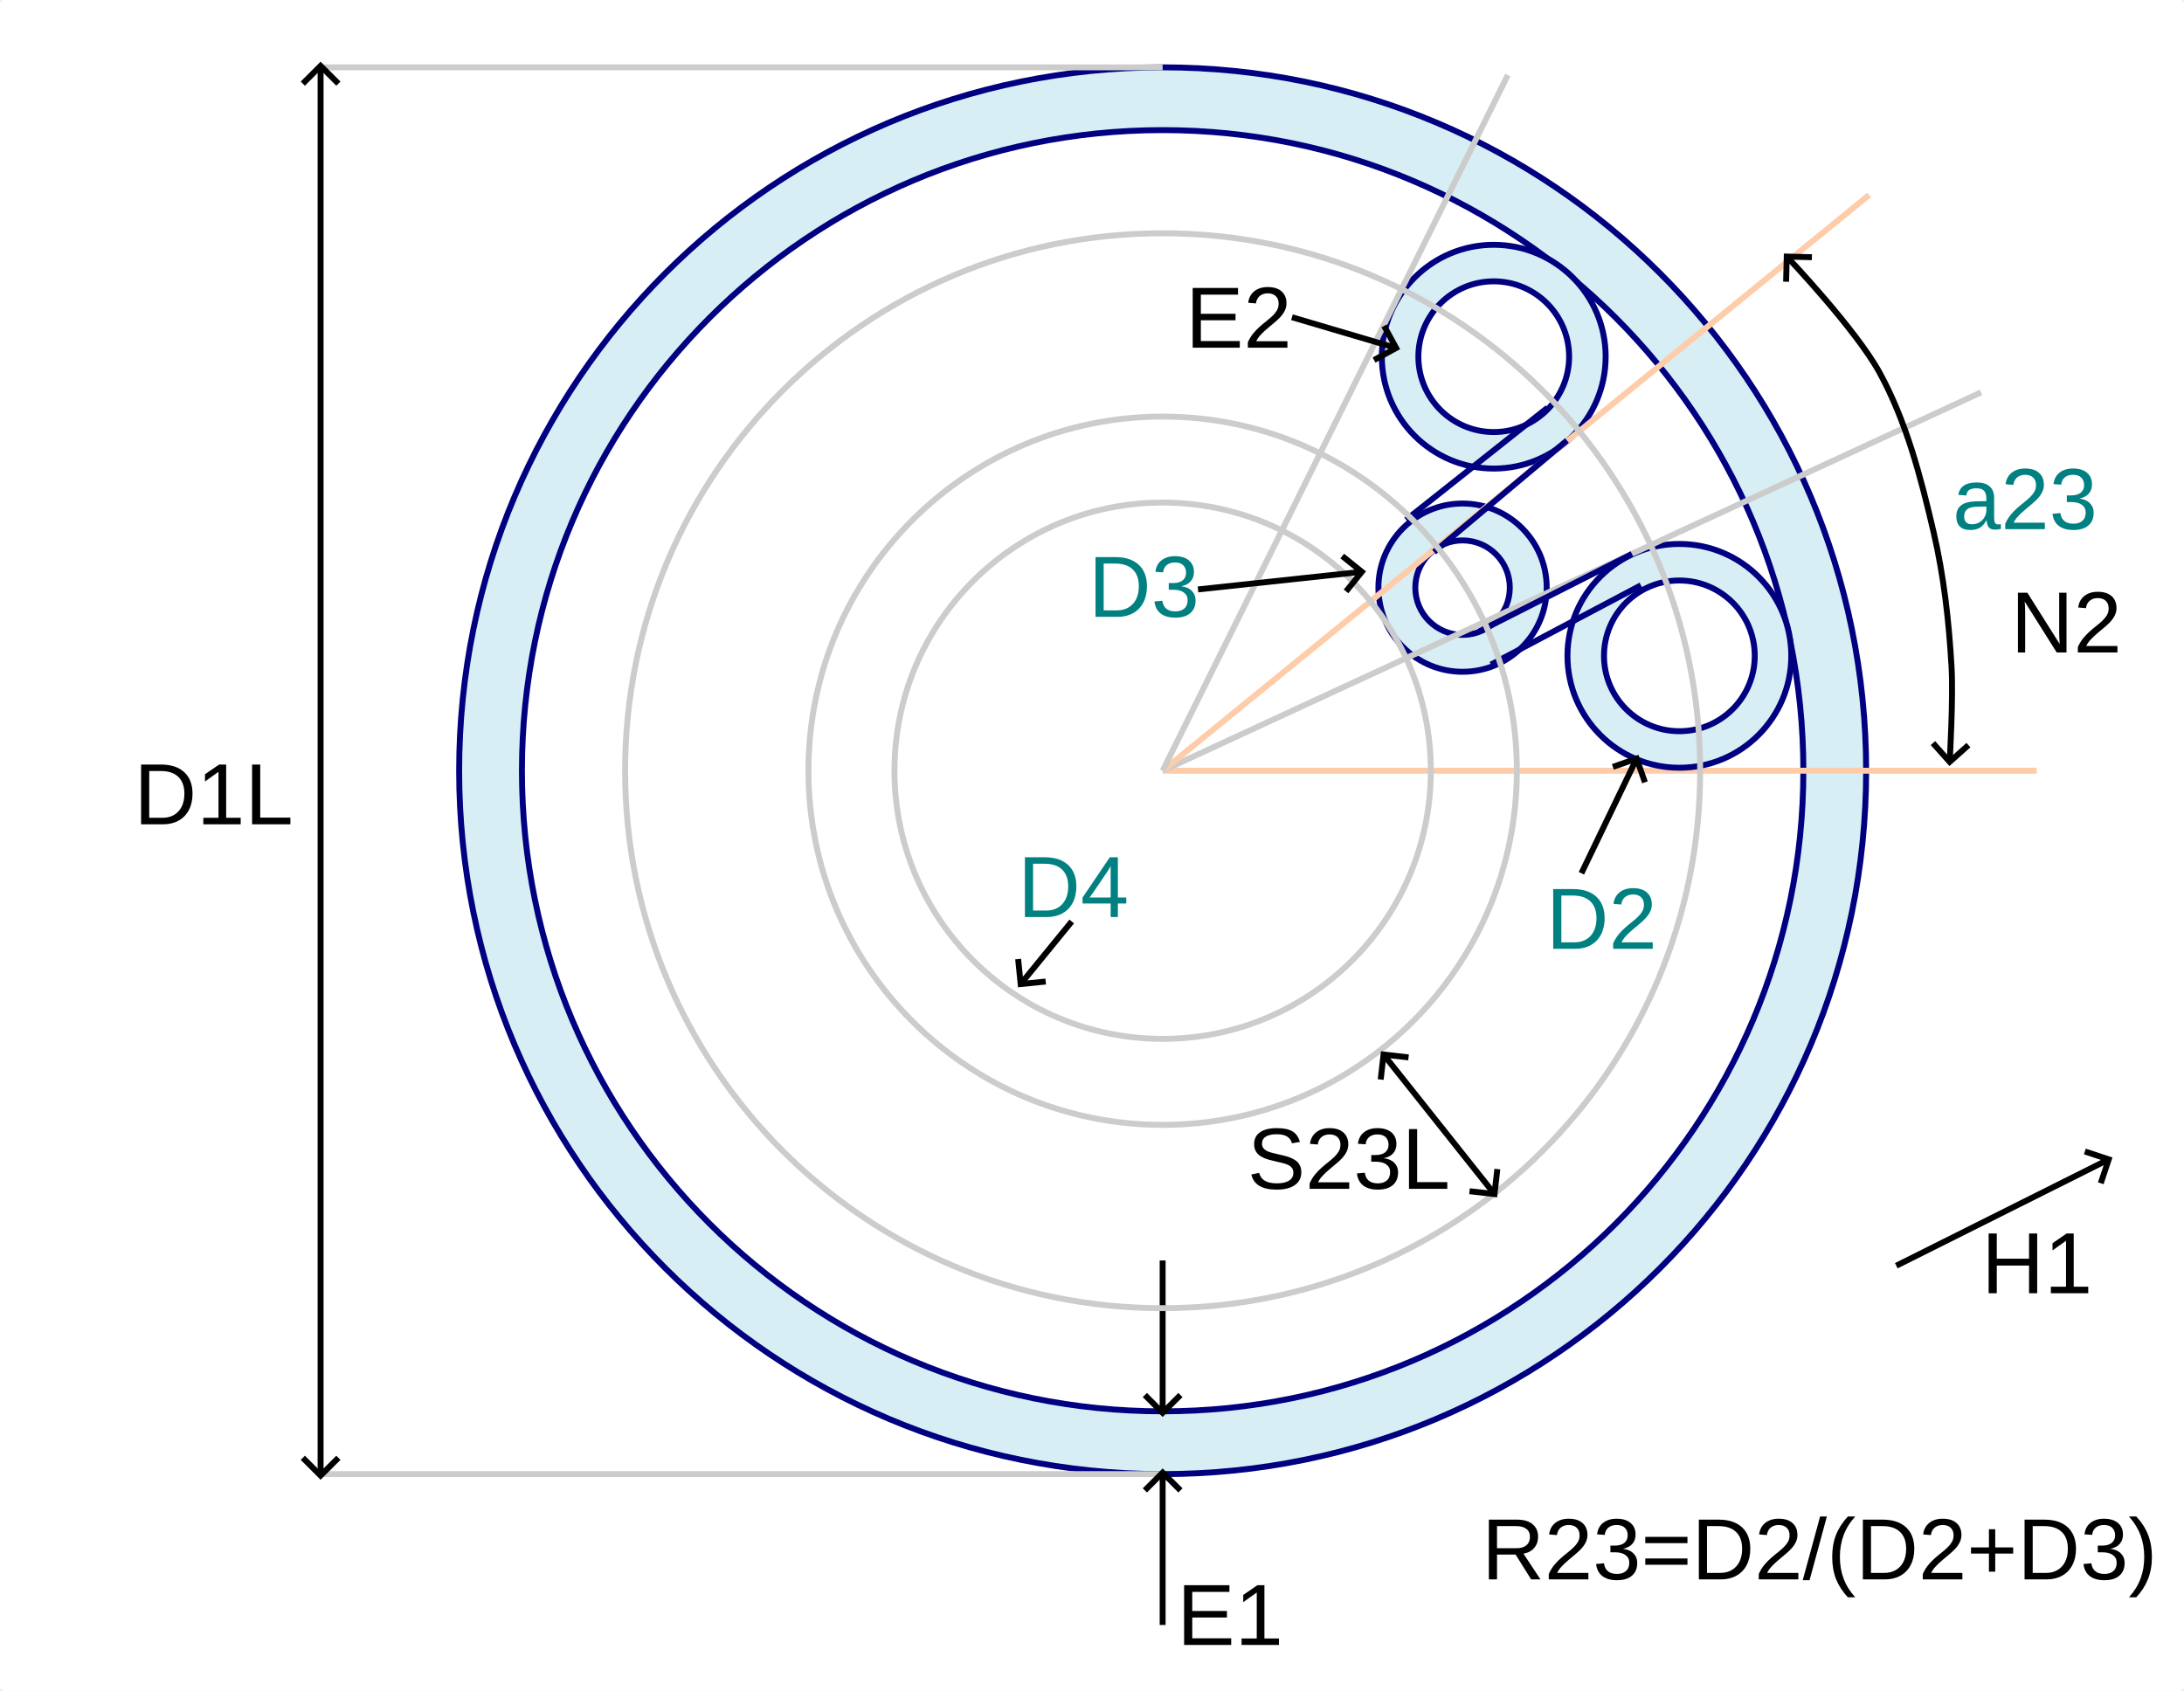
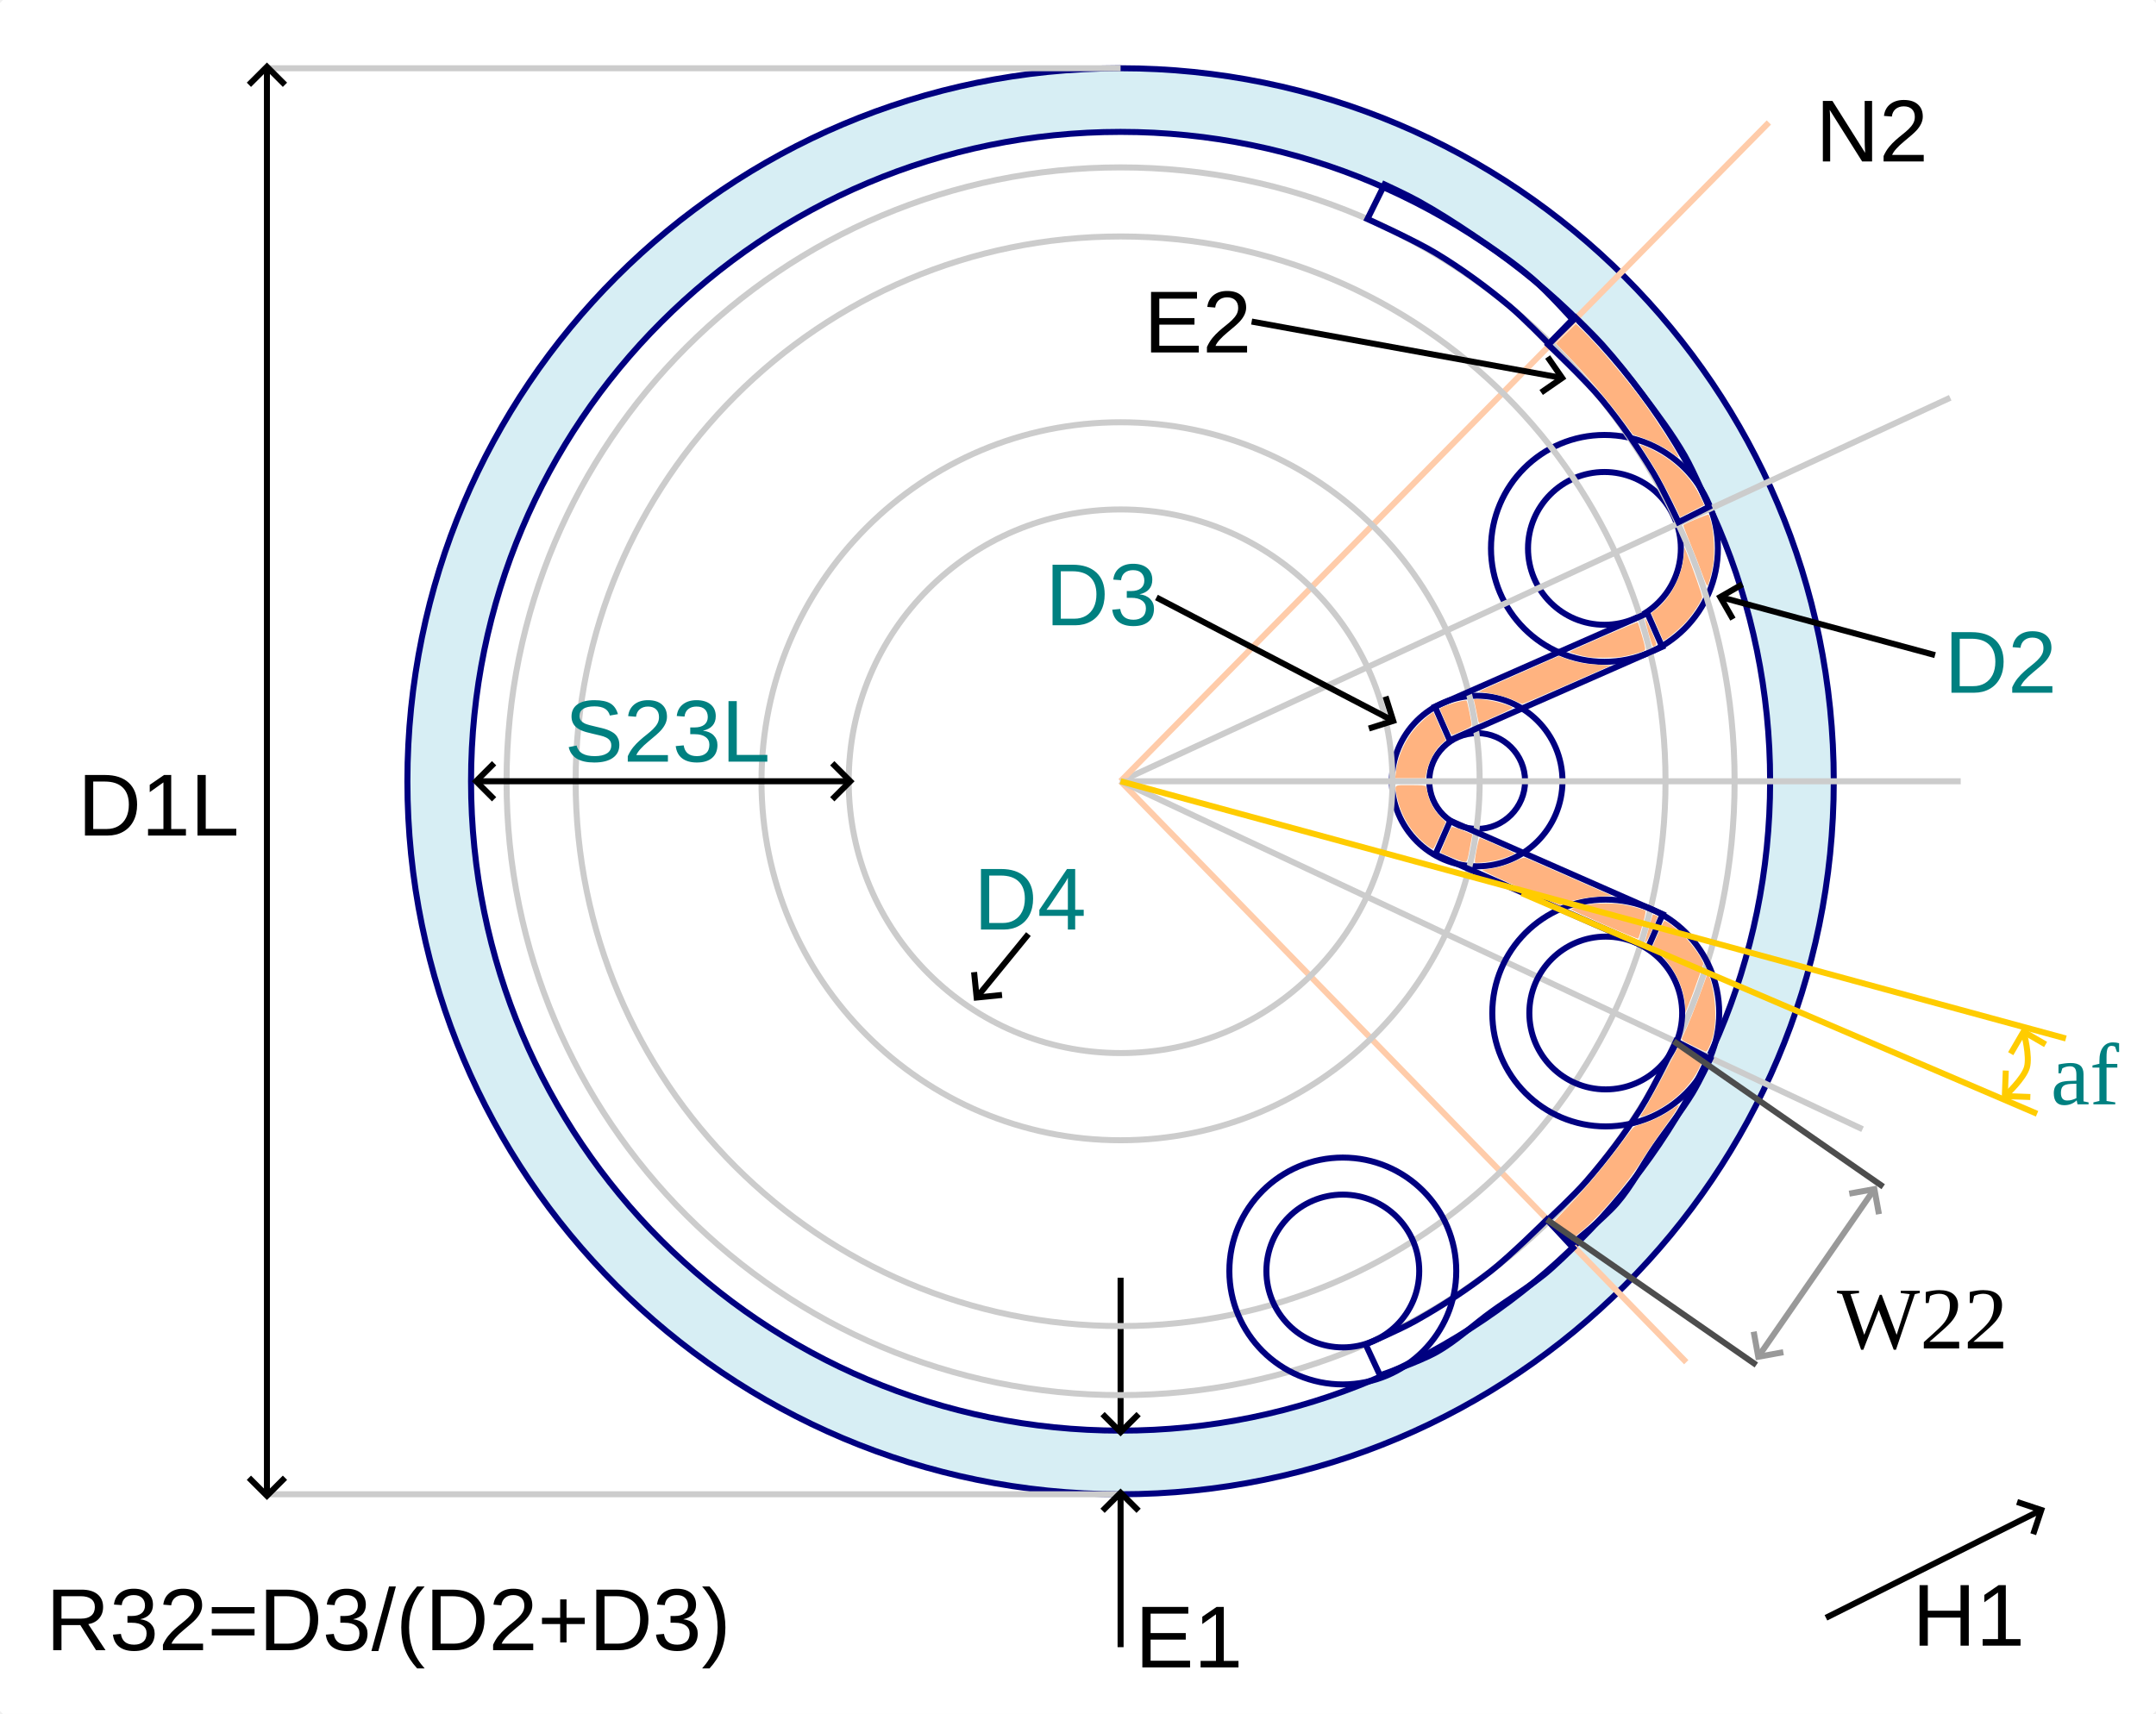
- <svg xmlns="http://www.w3.org/2000/svg" width="368.947" height="285.683" viewBox="0 0 97.617 75.587" version="1.1" id="svg1">
+ <svg xmlns="http://www.w3.org/2000/svg" width="359.27" height="285.683" viewBox="0 0 95.057 75.587" version="1.1" id="svg1">
  <defs id="defs1">
+     <rect x="403.825" y="359.526" width="34.795" height="21.734" id="rect57" />
+     <rect x="472.889" y="300.163" width="37.054" height="25.395" id="rect55" />
    <rect x="392.49" y="325.121" width="122.264" height="33.641" id="rect20" />
    <rect x="297.914" y="336.09" width="39.079" height="23.148" id="rect19" />
    <rect x="394.104" y="407.355" width="58.084" height="37.806" id="rect24" />
    <rect x="417.027" y="321.507" width="48.807" height="35.61" id="rect23" />
-     <rect x="422.119" y="328.45" width="54.823" height="36.705" id="rect22" />
    <rect x="360.114" y="390.914" width="36.62" height="22.439" id="rect18" />
    <rect x="233.118" y="294.314" width="45.487" height="32.737" id="rect17" />
    <rect x="215.983" y="291.502" width="29.199" height="28.749" id="rect16" />
    <rect x="288.416" y="294.456" width="24.56" height="24.632" id="rect15" />
    <rect x="321.228" y="422.953" width="35.688" height="26.739" id="rect14" />
    <rect x="64.208" y="268.28" width="46.622" height="31.866" id="rect13" />
    <marker style="overflow:visible" id="ArrowWide" refX="0" refY="0" orient="auto-start-reverse" markerWidth="1" markerHeight="1" viewBox="0 0 1 1" preserveAspectRatio="xMidYMid">
      <path style="fill:none;stroke:context-stroke;stroke-width:1;stroke-linecap:butt" d="M 3,-3 0,0 3,3" transform="rotate(180,0.125,0)" id="path13" />
    </marker>
    <marker style="overflow:visible" id="ArrowWide-2" refX="0" refY="0" orient="auto-start-reverse" markerWidth="1" markerHeight="1" viewBox="0 0 1 1" preserveAspectRatio="xMidYMid">
      <path style="fill:none;stroke:context-stroke;stroke-width:1;stroke-linecap:butt" d="M 3,-3 0,0 3,3" transform="rotate(180,0.125,0)" id="path13-0" />
    </marker>
  </defs>
-   <g id="layer1" transform="translate(-22.07083,-38.16165)">
-     <rect style="fill:#ffffff;stroke:#ffffff;stroke-width:0.265;stroke-linejoin:bevel" id="rect26" width="97.353" height="75.322" x="22.203" y="38.294" />
+   <g id="layer1" transform="translate(-24.63098,-38.16165)">
+     <rect style="fill:#ffffff;stroke:#ffffff;stroke-width:0.265;stroke-linejoin:bevel" id="rect26" width="94.792" height="75.322" x="24.763" y="38.294" />
    <circle style="fill:#d7eef4;stroke:#000080;stroke-width:0.265;stroke-linejoin:bevel" id="path1" cx="74.037" cy="72.616" r="31.444" />
    <circle style="fill:#ffffff;stroke:#000080;stroke-width:0.265;stroke-linejoin:bevel" id="path1-5" cx="74.037" cy="72.616" r="28.638" />
-     <path style="fill:none;stroke:#ffccaa;stroke-width:0.265px;stroke-linecap:butt;stroke-linejoin:miter;stroke-opacity:1" d="m 74.037,72.616 h 39.069" id="path2" />
-     <circle style="fill:#d7eef4;stroke:#000080;stroke-width:0.265;stroke-linejoin:bevel" id="path3" cx="97.133" cy="67.481" r="5.002" />
-     <circle style="fill:#ffffff;stroke:#000080;stroke-width:0.265;stroke-linejoin:bevel" id="path3-2" cx="97.133" cy="67.481" r="3.369" />
-     <circle style="fill:#d7eef4;stroke:#000080;stroke-width:0.265;stroke-linejoin:bevel" id="path3-7" cx="87.442" cy="64.432" r="3.761" />
-     <circle style="fill:#ffffff;stroke:#000080;stroke-width:0.265;stroke-linejoin:bevel" id="path3-2-0" cx="87.442" cy="64.432" r="2.112" />
+     <path style="fill:none;stroke:#ffccaa;stroke-width:0.265px;stroke-linecap:butt;stroke-linejoin:miter;stroke-opacity:1" d="M 74.037,72.616 98.977,98.236" id="path2" />
+     <circle style="fill:none;stroke:#000080;stroke-width:0.265;stroke-linejoin:bevel" id="path3" cx="95.37" cy="62.346" r="5.002" />
+     <circle style="fill:none;stroke:#000080;stroke-width:0.265;stroke-linejoin:bevel" id="path3-2" cx="95.37" cy="62.346" r="3.369" />
+     <circle style="fill:none;stroke:#000080;stroke-width:0.265;stroke-linejoin:bevel" id="path3-7" cx="89.759" cy="72.606" r="3.761" />
+     <circle style="fill:none;stroke:#000080;stroke-width:0.265;stroke-linejoin:bevel" id="path3-2-0" cx="89.759" cy="72.606" r="2.112" />
    <path style="fill:none;stroke:#cccccc;stroke-width:0.265px;stroke-linecap:butt;stroke-linejoin:miter;stroke-opacity:1" d="M 74.037,72.616 110.615,55.703" id="path4" />
-     <circle style="fill:#d7eef4;stroke:#000080;stroke-width:0.265;stroke-linejoin:bevel" id="path3-0" cx="88.836" cy="54.107" r="5.002" />
-     <circle style="fill:#ffffff;stroke:#000080;stroke-width:0.265;stroke-linejoin:bevel" id="path3-2-6" cx="88.836" cy="54.107" r="3.369" />
-     <path style="fill:#ffccaa;stroke:#ffccaa;stroke-width:0.265px;stroke-linecap:butt;stroke-linejoin:miter;stroke-opacity:1" d="M 74.037,72.616 105.613,46.879" id="path5" />
-     <path style="fill:none;stroke:#cccccc;stroke-width:0.265px;stroke-linecap:butt;stroke-linejoin:miter;stroke-opacity:1" d="M 74.037,72.616 89.465,41.52" id="path6" />
-     <path style="fill:none;stroke:#000080;stroke-width:0.265px;stroke-linecap:butt;stroke-linejoin:miter;stroke-opacity:1" d="m 95.416,64.325 -6.704,3.546" id="path7" />
-     <path style="fill:none;stroke:#000080;stroke-width:0.265px;stroke-linecap:butt;stroke-linejoin:miter;stroke-opacity:1" d="m 95.014,62.925 -6.85,3.474" id="path8" />
-     <path style="fill:none;stroke:#000080;stroke-width:0.265px;stroke-linecap:butt;stroke-linejoin:miter;stroke-opacity:1" d="m 86.169,62.84 5.938,-4.988" id="path9" />
-     <path style="fill:none;stroke:#000080;stroke-width:0.265px;stroke-linecap:butt;stroke-linejoin:miter;stroke-opacity:1" d="m 84.918,61.399 6.321,-5.009" id="path10" />
+     <path style="fill:#ffccaa;stroke:#ffccaa;stroke-width:0.265px;stroke-linecap:butt;stroke-linejoin:miter;stroke-opacity:1" d="M 74.037,72.616 102.619,43.563" id="path5" />
+     <path style="fill:none;stroke:#cccccc;stroke-width:0.265px;stroke-linecap:butt;stroke-linejoin:miter;stroke-opacity:1" d="M 106.75,87.961 74.037,72.616 h 37.041" id="path6" />
    <path style="fill:none;stroke:#cccccc;stroke-width:0.265px;stroke-linecap:butt;stroke-linejoin:miter;stroke-opacity:1" d="M 74.037,41.172 H 36.4" id="path11" />
    <path style="fill:none;stroke:#cccccc;stroke-width:0.265px;stroke-linecap:butt;stroke-linejoin:miter;stroke-opacity:1" d="M 74.037,104.06 H 36.4" id="path11-8" />
    <path style="fill:none;stroke:#000000;stroke-width:0.265px;stroke-linecap:butt;stroke-linejoin:miter;stroke-opacity:1;marker-start:url(#ArrowWide);marker-end:url(#ArrowWide)" d="m 36.4,41.172 3e-6,62.888" id="path12" />
    <text xml:space="preserve" transform="matrix(0.2645833,0,0,0.2645833,11.07083,0.5332031)" id="text13" style="font-style:normal;font-variant:normal;font-weight:normal;font-stretch:normal;font-size:14.667px;line-height:1.25;font-family:'Liberation Sans';-inkscape-font-specification:'Liberation Sans';font-variant-ligatures:normal;font-variant-position:normal;font-variant-caps:normal;font-variant-numeric:normal;font-variant-alternates:normal;font-variant-east-asian:normal;font-feature-settings:normal;font-variation-settings:normal;text-indent:0;text-align:start;text-decoration-line:none;text-decoration-style:solid;text-decoration-color:#000000;letter-spacing:normal;word-spacing:normal;text-transform:none;writing-mode:lr-tb;direction:ltr;text-orientation:mixed;dominant-baseline:auto;baseline-shift:baseline;white-space:pre;shape-inside:url(#rect13);shape-padding:0;shape-margin:0;inline-size:0;display:inline;opacity:1;vector-effect:none;fill:#000000;fill-opacity:1;stroke-width:1;stroke-linecap:butt;stroke-linejoin:miter;stroke-miterlimit:4;stroke-dasharray:none;stroke-dashoffset:0;stroke-opacity:1;-inkscape-stroke:none;stop-color:#000000;stop-opacity:1">
      <tspan x="64.207" y="281.49" id="tspan1">D1L</tspan>
    </text>
    <path style="fill:none;stroke:#000000;stroke-width:0.265px;stroke-linecap:butt;stroke-linejoin:miter;stroke-opacity:1;marker-start:url(#ArrowWide)" d="m 74.037,104.06 v 6.744" id="path14" />
    <path style="fill:none;stroke:#000000;stroke-width:0.265px;stroke-linecap:butt;stroke-linejoin:miter;stroke-opacity:1;marker-start:url(#ArrowWide-2)" d="M 74.037,101.254 V 94.51" id="path14-3" />
    <text xml:space="preserve" transform="matrix(0.2645833,0,0,0.2645833,-10.31396,-3.703613)" id="text14" style="font-style:normal;font-variant:normal;font-weight:normal;font-stretch:normal;font-size:14.667px;line-height:1.25;font-family:'Liberation Sans';-inkscape-font-specification:'Liberation Sans';font-variant-ligatures:normal;font-variant-position:normal;font-variant-caps:normal;font-variant-numeric:normal;font-variant-alternates:normal;font-variant-east-asian:normal;font-feature-settings:normal;font-variation-settings:normal;text-indent:0;text-align:start;text-decoration-line:none;text-decoration-style:solid;text-decoration-color:#000000;letter-spacing:normal;word-spacing:normal;text-transform:none;writing-mode:lr-tb;direction:ltr;text-orientation:mixed;dominant-baseline:auto;baseline-shift:baseline;white-space:pre;shape-inside:url(#rect14);shape-padding:0;shape-margin:0;inline-size:0;display:inline;opacity:1;vector-effect:none;fill:#000000;fill-opacity:1;stroke-width:1;stroke-linecap:butt;stroke-linejoin:miter;stroke-miterlimit:4;stroke-dasharray:none;stroke-dashoffset:0;stroke-opacity:1;-inkscape-stroke:none;stop-color:#000000;stop-opacity:1">
      <tspan x="321.229" y="436.164" id="tspan2">E1</tspan>
    </text>
-     <text xml:space="preserve" transform="matrix(0.2645833,0,0,0.2645833,14.86572,-0.8261716)" id="text15" style="font-style:normal;font-variant:normal;font-weight:normal;font-stretch:normal;font-size:14.667px;line-height:1.25;font-family:'Liberation Sans';-inkscape-font-specification:'Liberation Sans';font-variant-ligatures:normal;font-variant-position:normal;font-variant-caps:normal;font-variant-numeric:normal;font-variant-alternates:normal;font-variant-east-asian:normal;font-feature-settings:normal;font-variation-settings:normal;text-indent:0;text-align:start;text-decoration-line:none;text-decoration-style:solid;text-decoration-color:#000000;letter-spacing:normal;word-spacing:normal;text-transform:none;writing-mode:lr-tb;direction:ltr;text-orientation:mixed;dominant-baseline:auto;baseline-shift:baseline;white-space:pre;shape-inside:url(#rect15);shape-padding:0;shape-margin:0;inline-size:0;display:inline;opacity:1;vector-effect:none;fill:#008080;fill-opacity:1;stroke-width:1;stroke-linecap:butt;stroke-linejoin:miter;stroke-miterlimit:4;stroke-dasharray:none;stroke-dashoffset:0;stroke-opacity:1;-inkscape-stroke:none;stop-color:#000000;stop-opacity:1">
+     <text xml:space="preserve" transform="matrix(0.2645833,0,0,0.2645833,34.04259,-12.69231)" id="text15" style="font-style:normal;font-variant:normal;font-weight:normal;font-stretch:normal;font-size:14.667px;line-height:1.25;font-family:'Liberation Sans';-inkscape-font-specification:'Liberation Sans';font-variant-ligatures:normal;font-variant-position:normal;font-variant-caps:normal;font-variant-numeric:normal;font-variant-alternates:normal;font-variant-east-asian:normal;font-feature-settings:normal;font-variation-settings:normal;text-indent:0;text-align:start;text-decoration-line:none;text-decoration-style:solid;text-decoration-color:#000000;letter-spacing:normal;word-spacing:normal;text-transform:none;writing-mode:lr-tb;direction:ltr;text-orientation:mixed;dominant-baseline:auto;baseline-shift:baseline;white-space:pre;shape-inside:url(#rect15);shape-padding:0;shape-margin:0;inline-size:0;display:inline;opacity:1;vector-effect:none;fill:#008080;fill-opacity:1;stroke-width:1;stroke-linecap:butt;stroke-linejoin:miter;stroke-miterlimit:4;stroke-dasharray:none;stroke-dashoffset:0;stroke-opacity:1;-inkscape-stroke:none;stop-color:#000000;stop-opacity:1">
      <tspan x="288.416" y="307.668" id="tspan3">D2</tspan>
    </text>
    <text xml:space="preserve" transform="matrix(0.2645833,0,0,0.2645833,13.57422,-14.88574)" id="text16" style="font-style:normal;font-variant:normal;font-weight:normal;font-stretch:normal;font-size:14.667px;line-height:1.25;font-family:'Liberation Sans';-inkscape-font-specification:'Liberation Sans';font-variant-ligatures:normal;font-variant-position:normal;font-variant-caps:normal;font-variant-numeric:normal;font-variant-alternates:normal;font-variant-east-asian:normal;font-feature-settings:normal;font-variation-settings:normal;text-indent:0;text-align:start;text-decoration-line:none;text-decoration-style:solid;text-decoration-color:#000000;letter-spacing:normal;word-spacing:normal;text-transform:none;writing-mode:lr-tb;direction:ltr;text-orientation:mixed;dominant-baseline:auto;baseline-shift:baseline;white-space:pre;shape-inside:url(#rect16);shape-padding:0;shape-margin:0;inline-size:0;display:inline;opacity:1;vector-effect:none;fill:#008080;fill-opacity:1;stroke-width:1;stroke-linecap:butt;stroke-linejoin:miter;stroke-miterlimit:4;stroke-dasharray:none;stroke-dashoffset:0;stroke-opacity:1;-inkscape-stroke:none;stop-color:#000000;stop-opacity:1">
      <tspan x="215.982" y="304.713" id="tspan4">D3</tspan>
    </text>
    <text xml:space="preserve" transform="matrix(0.2645833,0,0,0.2645833,13.3833,-27.66064)" id="text17" style="font-style:normal;font-variant:normal;font-weight:normal;font-stretch:normal;font-size:14.667px;line-height:1.25;font-family:'Liberation Sans';-inkscape-font-specification:'Liberation Sans';font-variant-ligatures:normal;font-variant-position:normal;font-variant-caps:normal;font-variant-numeric:normal;font-variant-alternates:normal;font-variant-east-asian:normal;font-feature-settings:normal;font-variation-settings:normal;text-indent:0;text-align:start;text-decoration-line:none;text-decoration-style:solid;text-decoration-color:#000000;letter-spacing:normal;word-spacing:normal;text-transform:none;writing-mode:lr-tb;direction:ltr;text-orientation:mixed;dominant-baseline:auto;baseline-shift:baseline;white-space:pre;shape-inside:url(#rect17);shape-padding:0;shape-margin:0;inline-size:0;display:inline;opacity:1;vector-effect:none;fill:#000000;fill-opacity:1;stroke-width:1;stroke-linecap:butt;stroke-linejoin:miter;stroke-miterlimit:4;stroke-dasharray:none;stroke-dashoffset:0;stroke-opacity:1;-inkscape-stroke:none;stop-color:#000000;stop-opacity:1">
      <tspan x="233.119" y="307.526" id="tspan5">E2</tspan>
    </text>
    <circle style="fill:none;stroke:#cccccc;stroke-width:0.265;stroke-linejoin:bevel" id="path1-5-2" cx="74.037" cy="72.616" r="24.026" />
    <circle style="fill:none;stroke:#cccccc;stroke-width:0.265;stroke-linejoin:bevel" id="path1-5-2-2" cx="74.037" cy="72.616" r="15.832" />
    <circle style="fill:none;stroke:#cccccc;stroke-width:0.265;stroke-linejoin:bevel" id="path1-5-2-2-9" cx="74.037" cy="72.616" r="11.987" />
    <text xml:space="preserve" transform="matrix(0.2645833,0,0,0.2645833,-27.7168,-27.76855)" id="text18" style="font-style:normal;font-variant:normal;font-weight:normal;font-stretch:normal;font-size:14.667px;line-height:1.25;font-family:'Liberation Sans';-inkscape-font-specification:'Liberation Sans';font-variant-ligatures:normal;font-variant-position:normal;font-variant-caps:normal;font-variant-numeric:normal;font-variant-alternates:normal;font-variant-east-asian:normal;font-feature-settings:normal;font-variation-settings:normal;text-indent:0;text-align:start;text-decoration-line:none;text-decoration-style:solid;text-decoration-color:#000000;letter-spacing:normal;word-spacing:normal;text-transform:none;writing-mode:lr-tb;direction:ltr;text-orientation:mixed;dominant-baseline:auto;baseline-shift:baseline;white-space:pre;shape-inside:url(#rect18);shape-padding:0;shape-margin:0;inline-size:0;display:inline;opacity:1;vector-effect:none;fill:#008080;fill-opacity:1;stroke-width:1;stroke-linecap:butt;stroke-linejoin:miter;stroke-miterlimit:4;stroke-dasharray:none;stroke-dashoffset:0;stroke-opacity:1;-inkscape-stroke:none;stop-color:#000000;stop-opacity:1">
      <tspan x="360.115" y="404.125" id="tspan6">D4</tspan>
    </text>
    <path style="fill:none;stroke:#000000;stroke-width:0.265px;stroke-linecap:butt;stroke-linejoin:miter;stroke-opacity:1;marker-end:url(#ArrowWide)" d="m 69.974,79.356 -2.241,2.746" id="path18" />
-     <path style="fill:none;stroke:#000000;stroke-width:0.265px;stroke-linecap:butt;stroke-linejoin:miter;stroke-opacity:1;marker-end:url(#ArrowWide)" d="m 92.754,77.2 2.44,-5.067" id="path19" />
-     <path style="fill:none;stroke:#000000;stroke-width:0.265px;stroke-linecap:butt;stroke-linejoin:miter;stroke-opacity:1;marker-end:url(#ArrowWide)" d="m 75.618,64.511 7.256,-0.78" id="path20" />
-     <path style="fill:none;stroke:#000000;stroke-width:0.265px;stroke-linecap:butt;stroke-linejoin:miter;stroke-opacity:1;marker-end:url(#ArrowWide)" d="m 79.816,52.343 4.593,1.357" id="path21" />
-     <path style="fill:none;stroke:#000000;stroke-width:0.265px;stroke-linecap:butt;stroke-linejoin:miter;stroke-opacity:1;marker-start:url(#ArrowWide);marker-end:url(#ArrowWide)" d="m 101.978,49.679 c 0,0 3.053,3.217 4.104,5.141 1.199,2.194 1.839,4.669 2.408,7.104 0.465,1.988 0.694,4.032 0.809,6.07 0.078,1.385 -0.081,4.16 -0.081,4.16" id="path22" />
-     <text xml:space="preserve" transform="matrix(0.2645833,0,0,0.2645833,-2.339844,-28.58008)" id="text22" style="font-style:normal;font-variant:normal;font-weight:normal;font-stretch:normal;font-size:14.667px;line-height:1.25;font-family:'Liberation Sans';-inkscape-font-specification:'Liberation Sans';font-variant-ligatures:normal;font-variant-position:normal;font-variant-caps:normal;font-variant-numeric:normal;font-variant-alternates:normal;font-variant-east-asian:normal;font-feature-settings:normal;font-variation-settings:normal;text-indent:0;text-align:start;text-decoration-line:none;text-decoration-style:solid;text-decoration-color:#000000;letter-spacing:normal;word-spacing:normal;text-transform:none;writing-mode:lr-tb;direction:ltr;text-orientation:mixed;dominant-baseline:auto;baseline-shift:baseline;white-space:pre;shape-inside:url(#rect22);shape-padding:0;shape-margin:0;inline-size:0;display:inline;opacity:1;vector-effect:none;fill:#008080;fill-opacity:1;stroke-width:1;stroke-linecap:butt;stroke-linejoin:miter;stroke-miterlimit:4;stroke-dasharray:none;stroke-dashoffset:0;stroke-opacity:1;-inkscape-stroke:none;stop-color:#000000;stop-opacity:1">
-       <tspan x="422.119" y="341.66" id="tspan7">a23</tspan>
+     <path style="fill:none;stroke:#000000;stroke-width:0.265px;stroke-linecap:butt;stroke-linejoin:miter;stroke-opacity:1;marker-end:url(#ArrowWide)" d="m 109.947,67.053 -9.408,-2.545" id="path19" />
+     <path style="fill:none;stroke:#000000;stroke-width:0.265px;stroke-linecap:butt;stroke-linejoin:miter;stroke-opacity:1;marker-end:url(#ArrowWide)" d="m 75.618,64.511 10.38,5.411" id="path20" />
+     <path style="fill:none;stroke:#000000;stroke-width:0.265px;stroke-linecap:butt;stroke-linejoin:miter;stroke-opacity:1;marker-end:url(#ArrowWide)" d="m 79.816,52.343 13.624,2.475" id="path21" />
+     <text xml:space="preserve" transform="matrix(0.2645833,0,0,0.2645833,-5.657063,-43.27881)" id="text23" style="font-style:normal;font-variant:normal;font-weight:normal;font-stretch:normal;font-size:14.667px;line-height:1.25;font-family:'Liberation Sans';-inkscape-font-specification:'Liberation Sans';font-variant-ligatures:normal;font-variant-position:normal;font-variant-caps:normal;font-variant-numeric:normal;font-variant-alternates:normal;font-variant-east-asian:normal;font-feature-settings:normal;font-variation-settings:normal;text-indent:0;text-align:start;text-decoration-line:none;text-decoration-style:solid;text-decoration-color:#000000;letter-spacing:normal;word-spacing:normal;text-transform:none;writing-mode:lr-tb;direction:ltr;text-orientation:mixed;dominant-baseline:auto;baseline-shift:baseline;white-space:pre;shape-inside:url(#rect23);shape-padding:0;shape-margin:0;inline-size:0;display:inline;opacity:1;vector-effect:none;fill:#000000;fill-opacity:1;stroke-width:1;stroke-linecap:butt;stroke-linejoin:miter;stroke-miterlimit:4;stroke-dasharray:none;stroke-dashoffset:0;stroke-opacity:1;-inkscape-stroke:none;stop-color:#000000;stop-opacity:1">
+       <tspan x="417.027" y="334.719" id="tspan7">N2</tspan>
    </text>
-     <text xml:space="preserve" transform="matrix(0.2645833,0,0,0.2645833,1.608887,-21.23193)" id="text23" style="font-style:normal;font-variant:normal;font-weight:normal;font-stretch:normal;font-size:14.667px;line-height:1.25;font-family:'Liberation Sans';-inkscape-font-specification:'Liberation Sans';font-variant-ligatures:normal;font-variant-position:normal;font-variant-caps:normal;font-variant-numeric:normal;font-variant-alternates:normal;font-variant-east-asian:normal;font-feature-settings:normal;font-variation-settings:normal;text-indent:0;text-align:start;text-decoration-line:none;text-decoration-style:solid;text-decoration-color:#000000;letter-spacing:normal;word-spacing:normal;text-transform:none;writing-mode:lr-tb;direction:ltr;text-orientation:mixed;dominant-baseline:auto;baseline-shift:baseline;white-space:pre;shape-inside:url(#rect23);shape-padding:0;shape-margin:0;inline-size:0;display:inline;opacity:1;vector-effect:none;fill:#000000;fill-opacity:1;stroke-width:1;stroke-linecap:butt;stroke-linejoin:miter;stroke-miterlimit:4;stroke-dasharray:none;stroke-dashoffset:0;stroke-opacity:1;-inkscape-stroke:none;stop-color:#000000;stop-opacity:1">
-       <tspan x="417.027" y="334.719" id="tspan8">N2</tspan>
+     <path style="fill:none;stroke:#000000;stroke-width:0.265px;stroke-linecap:butt;stroke-linejoin:miter;stroke-opacity:1;marker-end:url(#ArrowWide)" d="m 105.136,109.508 9.435,-4.724" id="path23" />
+     <text xml:space="preserve" transform="matrix(0.2645833,0,0,0.2645833,4.671551,-0.5376375)" id="text24" style="font-style:normal;font-variant:normal;font-weight:normal;font-stretch:normal;font-size:14.667px;line-height:1.25;font-family:'Liberation Sans';-inkscape-font-specification:'Liberation Sans';font-variant-ligatures:normal;font-variant-position:normal;font-variant-caps:normal;font-variant-numeric:normal;font-variant-alternates:normal;font-variant-east-asian:normal;font-feature-settings:normal;font-variation-settings:normal;text-indent:0;text-align:start;text-decoration-line:none;text-decoration-style:solid;text-decoration-color:#000000;letter-spacing:normal;word-spacing:normal;text-transform:none;writing-mode:lr-tb;direction:ltr;text-orientation:mixed;dominant-baseline:auto;baseline-shift:baseline;white-space:pre;shape-inside:url(#rect24);shape-padding:0;shape-margin:0;inline-size:0;display:inline;opacity:1;vector-effect:none;fill:#000000;fill-opacity:1;stroke-width:1;stroke-linecap:butt;stroke-linejoin:miter;stroke-miterlimit:4;stroke-dasharray:none;stroke-dashoffset:0;stroke-opacity:1;-inkscape-stroke:none;stop-color:#000000;stop-opacity:1">
+       <tspan x="394.104" y="420.567" id="tspan8">H1</tspan>
    </text>
-     <path style="fill:none;stroke:#000000;stroke-width:0.265px;stroke-linecap:butt;stroke-linejoin:miter;stroke-opacity:1;marker-end:url(#ArrowWide)" d="m 106.829,94.745 9.435,-4.724" id="path23" />
-     <text xml:space="preserve" transform="matrix(0.2645833,0,0,0.2645833,6.36377,-15.30127)" id="text24" style="font-style:normal;font-variant:normal;font-weight:normal;font-stretch:normal;font-size:14.667px;line-height:1.25;font-family:'Liberation Sans';-inkscape-font-specification:'Liberation Sans';font-variant-ligatures:normal;font-variant-position:normal;font-variant-caps:normal;font-variant-numeric:normal;font-variant-alternates:normal;font-variant-east-asian:normal;font-feature-settings:normal;font-variation-settings:normal;text-indent:0;text-align:start;text-decoration-line:none;text-decoration-style:solid;text-decoration-color:#000000;letter-spacing:normal;word-spacing:normal;text-transform:none;writing-mode:lr-tb;direction:ltr;text-orientation:mixed;dominant-baseline:auto;baseline-shift:baseline;white-space:pre;shape-inside:url(#rect24);shape-padding:0;shape-margin:0;inline-size:0;display:inline;opacity:1;vector-effect:none;fill:#000000;fill-opacity:1;stroke-width:1;stroke-linecap:butt;stroke-linejoin:miter;stroke-miterlimit:4;stroke-dasharray:none;stroke-dashoffset:0;stroke-opacity:1;-inkscape-stroke:none;stop-color:#000000;stop-opacity:1">
-       <tspan x="394.104" y="420.567" id="tspan9">H1</tspan>
+     <text xml:space="preserve" transform="matrix(0.2645833,0,0,0.2645833,-29.29584,-20.66739)" id="text19" style="font-style:normal;font-variant:normal;font-weight:normal;font-stretch:normal;font-size:14.667px;line-height:1.25;font-family:'Liberation Sans';-inkscape-font-specification:'Liberation Sans';font-variant-ligatures:normal;font-variant-position:normal;font-variant-caps:normal;font-variant-numeric:normal;font-variant-alternates:normal;font-variant-east-asian:normal;font-feature-settings:normal;font-variation-settings:normal;text-indent:0;text-align:start;text-decoration-line:none;text-decoration-style:solid;text-decoration-color:#000000;letter-spacing:normal;word-spacing:normal;text-transform:none;writing-mode:lr-tb;direction:ltr;text-orientation:mixed;dominant-baseline:auto;baseline-shift:baseline;white-space:pre;shape-inside:url(#rect19);shape-padding:0;shape-margin:0;inline-size:0;opacity:1;vector-effect:none;fill:#008080;fill-opacity:1;stroke-width:1;stroke-linecap:butt;stroke-linejoin:miter;stroke-miterlimit:4;stroke-dasharray:none;stroke-dashoffset:0;stroke-opacity:1;-inkscape-stroke:none;stop-color:#000000;stop-opacity:1">
+       <tspan x="297.914" y="349.301" id="tspan9">S23L</tspan>
    </text>
-     <path style="fill:none;stroke:#000000;stroke-width:0.265px;stroke-linecap:butt;stroke-linejoin:miter;stroke-opacity:1;marker-start:url(#ArrowWide);marker-end:url(#ArrowWide)" d="m 83.952,85.356 4.876,6.134" id="path15" />
-     <text xml:space="preserve" transform="matrix(0.2645833,0,0,0.2645833,-0.9985352,-1.113281)" id="text19" style="font-style:normal;font-variant:normal;font-weight:normal;font-stretch:normal;font-size:14.667px;line-height:1.25;font-family:'Liberation Sans';-inkscape-font-specification:'Liberation Sans';font-variant-ligatures:normal;font-variant-position:normal;font-variant-caps:normal;font-variant-numeric:normal;font-variant-alternates:normal;font-variant-east-asian:normal;font-feature-settings:normal;font-variation-settings:normal;text-indent:0;text-align:start;text-decoration-line:none;text-decoration-style:solid;text-decoration-color:#000000;letter-spacing:normal;word-spacing:normal;text-transform:none;writing-mode:lr-tb;direction:ltr;text-orientation:mixed;dominant-baseline:auto;baseline-shift:baseline;white-space:pre;shape-inside:url(#rect19);shape-padding:0;shape-margin:0;inline-size:0;opacity:1;vector-effect:none;fill:#000000;fill-opacity:1;stroke-width:1;stroke-linecap:butt;stroke-linejoin:miter;stroke-miterlimit:4;stroke-dasharray:none;stroke-dashoffset:0;stroke-opacity:1;-inkscape-stroke:none;stop-color:#000000;stop-opacity:1">
-       <tspan x="297.914" y="349.301" id="tspan10">S23L</tspan>
+     <text xml:space="preserve" transform="matrix(0.2645833,0,0,0.2645833,-77.1866,21.42087)" id="text20" style="font-style:normal;font-variant:normal;font-weight:normal;font-stretch:normal;font-size:14.667px;line-height:1.25;font-family:'Liberation Sans';-inkscape-font-specification:'Liberation Sans';font-variant-ligatures:normal;font-variant-position:normal;font-variant-caps:normal;font-variant-numeric:normal;font-variant-alternates:normal;font-variant-east-asian:normal;font-feature-settings:normal;font-variation-settings:normal;text-indent:0;text-align:start;text-decoration-line:none;text-decoration-style:solid;text-decoration-color:#000000;letter-spacing:normal;word-spacing:normal;text-transform:none;writing-mode:lr-tb;direction:ltr;text-orientation:mixed;dominant-baseline:auto;baseline-shift:baseline;white-space:pre;shape-inside:url(#rect20);shape-padding:0;shape-margin:0;inline-size:0;opacity:1;vector-effect:none;fill:#000000;fill-opacity:1;stroke-width:1;stroke-linecap:butt;stroke-linejoin:miter;stroke-miterlimit:4;stroke-dasharray:none;stroke-dashoffset:0;stroke-opacity:1;-inkscape-stroke:none;stop-color:#000000;stop-opacity:1">
+       <tspan x="392.49" y="338.332" id="tspan10">R32=D3/(D2+D3)</tspan>
    </text>
-     <text xml:space="preserve" transform="matrix(0.2645833,0,0,0.2645833,-15.5459,19.24951)" id="text20" style="font-style:normal;font-variant:normal;font-weight:normal;font-stretch:normal;font-size:14.667px;line-height:1.25;font-family:'Liberation Sans';-inkscape-font-specification:'Liberation Sans';font-variant-ligatures:normal;font-variant-position:normal;font-variant-caps:normal;font-variant-numeric:normal;font-variant-alternates:normal;font-variant-east-asian:normal;font-feature-settings:normal;font-variation-settings:normal;text-indent:0;text-align:start;text-decoration-line:none;text-decoration-style:solid;text-decoration-color:#000000;letter-spacing:normal;word-spacing:normal;text-transform:none;writing-mode:lr-tb;direction:ltr;text-orientation:mixed;dominant-baseline:auto;baseline-shift:baseline;white-space:pre;shape-inside:url(#rect20);shape-padding:0;shape-margin:0;inline-size:0;opacity:1;vector-effect:none;fill:#000000;fill-opacity:1;stroke-width:1;stroke-linecap:butt;stroke-linejoin:miter;stroke-miterlimit:4;stroke-dasharray:none;stroke-dashoffset:0;stroke-opacity:1;-inkscape-stroke:none;stop-color:#000000;stop-opacity:1">
-       <tspan x="392.49" y="338.332" id="tspan11">R23=D2/(D2+D3)</tspan>
+     <circle style="fill:none;stroke:#cccccc;stroke-width:0.265;stroke-linejoin:bevel" id="path1-5-2-5" cx="74.037" cy="72.616" r="27.072" />
+     <rect style="fill:none;fill-opacity:1;stroke:#000080;stroke-width:0.265" id="rect3" width="10.233" height="1.62" x="52.527" y="98.857" transform="rotate(-23.75228)" />
+     <rect style="fill:none;fill-opacity:1;stroke:#000080;stroke-width:0.265" id="rect3-5" width="10.233" height="1.62" x="111.02" y="-34.003" transform="matrix(0.9152955,0.4027831,0.4027831,-0.9152955,0,0)" />
+     <circle style="fill:none;stroke:#000080;stroke-width:0.265;stroke-linejoin:bevel" id="path3-29" cx="95.428" cy="82.836" r="5.002" />
+     <circle style="fill:none;stroke:#000080;stroke-width:0.265;stroke-linejoin:bevel" id="path3-2-1" cx="95.428" cy="82.836" r="3.369" />
+     <path style="fill:none;stroke:#000080;stroke-width:0.265" d="m 98.525,84.083 c 0,0 -0.97,2.041 -1.572,2.994 -0.706,1.117 -1.512,2.173 -2.378,3.172 -0.529,0.611 -1.714,1.715 -1.714,1.715 l 1.056,1.069 c 0,0 1.411,-1.125 1.999,-1.803 0.66,-0.761 1.115,-1.677 1.685,-2.507 0.545,-0.794 1.159,-1.542 1.658,-2.365 0.291,-0.479 0.775,-1.492 0.775,-1.492 z" id="path7" />
+     <path style="fill:none;stroke:#000080;stroke-width:0.265" d="m 92.894,53.364 c 0,0 1.64,1.554 2.36,2.422 0.844,1.017 1.598,2.111 2.28,3.243 0.417,0.692 1.1,2.161 1.1,2.161 l 1.343,-0.674 c 0,0 -0.65,-1.538 -1.065,-2.26 -0.541,-0.941 -1.198,-1.811 -1.848,-2.681 -0.565,-0.757 -1.152,-1.5 -1.781,-2.206 -0.373,-0.418 -1.178,-1.199 -1.178,-1.199 z" id="path7-9" />
+     <path style="fill:none;stroke:#000080;stroke-width:0.265" d="m 92.835,91.947 c 0,0 -1.602,1.593 -2.491,2.287 -1.042,0.813 -2.157,1.535 -3.309,2.182 -0.705,0.396 -2.193,1.036 -2.193,1.036 l 0.633,1.363 c 0,0 1.708,-0.582 2.491,-1.022 0.878,-0.493 1.616,-1.202 2.432,-1.791 0.781,-0.563 1.611,-1.06 2.36,-1.666 0.435,-0.353 1.233,-1.142 1.233,-1.142 z" id="path7-6" />
+     <circle style="fill:none;stroke:#000080;stroke-width:0.265;stroke-linejoin:bevel" id="path3-0" cx="83.835" cy="94.214" r="5.002" />
+     <circle style="fill:none;stroke:#000080;stroke-width:0.265;stroke-linejoin:bevel" id="path3-2-6" cx="83.835" cy="94.214" r="3.369" />
+     <path style="fill:none;stroke:#000080;stroke-width:0.265" d="m 84.921,47.82 c 0,0 2.06,0.929 3.024,1.512 1.131,0.683 2.203,1.469 3.219,2.314 0.621,0.517 1.749,1.68 1.749,1.68 l 1.048,-1.078 c 0,0 -1.119,-1.239 -1.748,-1.785 -0.82,-0.711 -1.727,-1.317 -2.625,-1.925 -0.783,-0.529 -1.581,-1.039 -2.406,-1.498 -0.49,-0.273 -1.507,-0.745 -1.507,-0.745 z" id="path7-9-2" />
+     <path style="fill:#ffb380;stroke:none;stroke-width:1" d="m 353.491,349.308 -1.447,-1.462 2.432,-2.589 c 3.615,-3.848 6.457,-7.289 9.931,-12.026 0.827,-1.128 1.001,-1.275 1.737,-1.471 1.983,-0.529 4.433,-1.727 5.971,-2.921 0.349,-0.271 0.677,-0.449 0.73,-0.396 0.113,0.113 -0.914,1.659 -3.141,4.728 -0.876,1.207 -2.217,3.199 -2.98,4.426 -2.412,3.879 -6.849,9.133 -9.817,11.627 -1.012,0.85 -1.869,1.545 -1.905,1.545 -0.036,0 -0.717,-0.658 -1.513,-1.462 z" id="path8" transform="scale(0.2645833)" />
+     <path style="fill:#ffb380;stroke:none;stroke-width:1" d="m 366.491,330.183 c 0.068,-0.115 0.304,-0.498 0.524,-0.852 0.739,-1.188 3.744,-6.685 4.738,-8.668 l 0.985,-1.964 2.045,1.022 c 1.125,0.562 2.069,1.043 2.098,1.07 0.029,0.027 -0.291,0.757 -0.713,1.623 -1.524,3.133 -4.711,5.996 -8.397,7.543 -1.152,0.484 -1.464,0.539 -1.279,0.227 z" id="path9" transform="scale(0.2645833)" />
+     <path style="fill:#ffb380;stroke:none;stroke-width:1" d="m 373.911,312.185 c -0.048,-3.409 -2.184,-7.474 -5.07,-9.649 l -0.469,-0.354 0.936,-2.138 c 0.515,-1.176 1.004,-2.207 1.088,-2.291 0.172,-0.172 1.398,0.705 2.882,2.062 1.082,0.989 2.831,3.233 3.346,4.293 l 0.341,0.702 -0.866,2.494 c -0.476,1.372 -1.161,3.238 -1.521,4.147 l -0.654,1.652 z" id="path10" transform="scale(0.2645833)" />
+     <path style="fill:#ffb380;stroke:none;stroke-width:1" d="m 375.397,318.643 c -2.372,-1.16 -2.224,-0.999 -1.765,-1.915 0.603,-1.204 2.059,-4.837 3.118,-7.78 l 0.954,-2.652 0.355,1.068 c 0.855,2.568 1.119,6.435 0.618,9.024 -0.265,1.368 -1.018,3.154 -1.32,3.132 -0.108,-0.008 -0.99,-0.403 -1.961,-0.877 z" id="path29" transform="scale(0.2645833)" />
+     <path style="fill:#ffb380;stroke:none;stroke-width:1" d="m 360.416,298.36 c -3.055,-1.344 -5.554,-2.494 -5.554,-2.555 0,-0.137 1.563,-0.574 2.912,-0.814 1.224,-0.218 4.36,-0.229 5.643,-0.018 1.132,0.185 3.466,0.801 3.785,0.998 0.182,0.113 0.11,0.562 -0.384,2.369 -0.335,1.227 -0.663,2.283 -0.729,2.347 -0.066,0.064 -2.619,-0.983 -5.674,-2.327 z" id="path30" transform="scale(0.2645833)" />
+     <path style="fill:#ffb380;stroke:none;stroke-width:1" d="m 367.263,301.035 c 0.674,-2.462 1.201,-4.315 1.242,-4.37 0.028,-0.038 0.234,0.014 0.456,0.116 l 0.405,0.184 -0.947,2.176 c -0.521,1.197 -1.012,2.178 -1.092,2.181 -0.08,0.003 -0.109,-0.126 -0.065,-0.287 z" id="path34" transform="scale(0.2645833)" />
+     <path style="fill:#ffb380;stroke:none;stroke-width:1" d="m 346.284,292.164 c -5.355,-2.37 -6.548,-2.954 -6.097,-2.986 2.013,-0.141 3.899,-0.654 5.753,-1.567 0.86,-0.423 1.156,-0.498 1.452,-0.366 0.204,0.091 3.522,1.549 7.372,3.24 l 7.001,3.074 -2.073,0.105 c -2.124,0.108 -4.248,0.524 -5.802,1.136 -0.482,0.19 -0.893,0.337 -0.912,0.327 -0.02,-0.01 -3.031,-1.344 -6.693,-2.965 z" id="path38" transform="scale(0.2645833)" />
+     <path style="fill:#ffb380;stroke:none;stroke-width:1" d="m 338.907,288.026 c -0.109,-0.04 -0.023,-0.815 0.235,-2.134 0.353,-1.803 0.443,-2.057 0.693,-1.961 1.159,0.445 5.666,2.468 5.669,2.544 0.008,0.188 -2.107,0.956 -3.336,1.211 -1.321,0.274 -2.974,0.447 -3.261,0.341 z" id="path39" transform="scale(0.2645833)" />
+     <path style="fill:#ffb380;stroke:none;stroke-width:1" d="m 336.822,287.844 c -0.348,-0.061 -3.445,-1.323 -3.658,-1.492 -0.068,-0.053 1.627,-4.045 1.813,-4.271 0.09,-0.109 1.199,0.27 2.864,0.979 l 0.602,0.256 -0.299,1.614 c -0.596,3.215 -0.522,3.053 -1.322,2.913 z" id="path40" transform="scale(0.2645833)" />
+     <path style="fill:#ffb380;stroke:none;stroke-width:1" d="m 330.809,285.069 c -2.512,-1.981 -4.263,-4.831 -4.913,-7.996 -0.443,-2.156 -0.656,-1.97 2.246,-1.97 1.869,0 2.524,0.053 2.564,0.209 0.029,0.115 0.18,0.735 0.335,1.378 0.335,1.394 1.062,2.66 2.161,3.762 l 0.806,0.808 -0.973,2.211 c -0.535,1.216 -1.048,2.236 -1.14,2.266 -0.092,0.03 -0.58,-0.271 -1.086,-0.669 z" id="path41" transform="scale(0.2645833)" />
+     <path style="fill:#ffb380;stroke:none;stroke-width:1" d="m 325.701,272.938 c 0.315,-2.78 1.637,-5.655 3.525,-7.659 0.665,-0.706 1.548,-1.526 1.963,-1.824 l 0.755,-0.541 1.035,2.355 1.035,2.355 -0.587,0.484 c -1.213,1 -2.362,3.218 -2.694,5.199 l -0.105,0.626 h -2.519 -2.519 z" id="path42" transform="scale(0.2645833)" />
+     <path style="fill:#ffb380;stroke:none;stroke-width:1" d="m 333.983,264.631 c -0.505,-1.162 -0.94,-2.164 -0.966,-2.225 -0.135,-0.32 4.228,-1.663 4.479,-1.379 0.121,0.137 0.83,3.617 0.83,4.073 -8e-5,0.178 -0.527,0.5 -1.572,0.96 -0.864,0.381 -1.635,0.69 -1.712,0.688 -0.077,-0.002 -0.554,-0.955 -1.059,-2.117 z" id="path43" transform="scale(0.2645833)" />
+     <path style="fill:#ffb380;stroke:none;stroke-width:1" d="m 339.421,264.372 c -0.044,-0.207 -0.204,-1.01 -0.355,-1.786 -0.151,-0.776 -0.316,-1.52 -0.368,-1.654 -0.189,-0.492 3.482,0.047 5.524,0.811 0.524,0.196 0.952,0.415 0.952,0.487 0,0.122 -5.283,2.518 -5.551,2.518 -0.067,-1.4e-4 -0.158,-0.169 -0.203,-0.376 z" id="path44" transform="scale(0.2645833)" />
+     <path style="fill:#ffb380;stroke:none;stroke-width:1" d="m 345.365,260.962 c -1.165,-0.552 -3.31,-1.109 -5.092,-1.321 -0.445,-0.053 -0.783,-0.121 -0.752,-0.151 0.031,-0.03 3.041,-1.369 6.688,-2.976 l 6.631,-2.922 1.087,0.395 c 1.823,0.662 3.257,0.934 5.508,1.048 l 2.153,0.109 -7.331,3.218 c -4.032,1.77 -7.406,3.21 -7.498,3.201 -0.092,-0.009 -0.72,-0.279 -1.396,-0.599 z" id="path45" transform="scale(0.2645833)" />
+     <path style="fill:#ffb380;stroke:none;stroke-width:1" d="m 357.868,253.779 c -1.226,-0.192 -3.346,-0.786 -3.227,-0.904 0.249,-0.248 11.266,-5.032 11.364,-4.935 0.052,0.052 0.379,1.093 0.727,2.313 0.55,1.932 0.599,2.242 0.383,2.411 -0.298,0.232 -2.534,0.85 -3.865,1.068 -0.919,0.151 -4.52,0.182 -5.382,0.048 z" id="path46" transform="scale(0.2645833)" />
+     <path style="fill:#ffb380;stroke:none;stroke-width:1" d="m 367.779,249.707 c -0.367,-1.29 -0.622,-2.374 -0.565,-2.409 0.056,-0.035 0.534,0.927 1.061,2.137 0.882,2.023 0.936,2.217 0.673,2.409 -0.157,0.115 -0.334,0.209 -0.393,0.209 -0.059,0 -0.408,-1.056 -0.775,-2.346 z" id="path47" transform="scale(0.2645833)" />
+     <path style="fill:#ffb380;stroke:none;stroke-width:1" d="m 369.676,249.676 c -0.327,-0.76 -0.781,-1.801 -1.009,-2.314 l -0.414,-0.933 0.828,-0.654 c 2.484,-1.959 4.352,-5.632 4.613,-9.064 l 0.093,-1.228 0.401,0.977 c 0.866,2.112 2.555,6.935 2.555,7.298 0,0.454 -1.419,2.658 -2.564,3.981 -0.802,0.927 -2.527,2.442 -3.437,3.018 l -0.471,0.298 z" id="path48" transform="scale(0.2645833)" />
+     <path style="fill:#ffb380;stroke:none;stroke-width:1" d="m 376.676,239.724 c -0.45,-1.258 -1.343,-3.549 -1.985,-5.091 -0.641,-1.542 -1.137,-2.832 -1.102,-2.867 0.275,-0.271 4.104,-1.872 4.218,-1.763 0.08,0.077 0.29,0.729 0.468,1.448 0.426,1.723 0.577,4.949 0.316,6.733 -0.196,1.343 -0.763,3.476 -0.987,3.711 -0.06,0.064 -0.478,-0.914 -0.929,-2.171 z" id="path49" transform="scale(0.2645833)" />
+     <path style="fill:#ffb380;stroke:none;stroke-width:1" d="m 371.837,227.9 c -1.423,-2.912 -2.834,-5.422 -4.383,-7.798 -0.586,-0.899 -1.066,-1.666 -1.066,-1.705 0,-0.15 1.471,0.459 2.669,1.105 3.163,1.705 5.644,4.158 7.113,7.028 0.515,1.007 0.911,1.851 0.881,1.875 -0.031,0.024 -0.934,0.497 -2.008,1.05 l -1.953,1.006 z" id="path50" transform="scale(0.2645833)" />
+     <path style="fill:#ffb380;stroke:none;stroke-width:1" d="m 371.822,219.818 c -1.151,-0.901 -3.406,-2.059 -5.143,-2.643 l -1.462,-0.491 -1.197,-1.65 c -2.469,-3.404 -6.852,-8.607 -9.771,-11.596 l -1.883,-1.929 1.664,-1.658 1.664,-1.658 1.188,1.165 c 2.648,2.598 7.051,7.78 9.865,11.611 1.26,1.715 3.741,5.43 4.855,7.269 1.569,2.589 1.576,2.643 0.218,1.58 z" id="path51" transform="scale(0.2645833)" />
+     <path style="fill:#ffb380;stroke:#000000;stroke-width:0.265;marker-start:url(#ArrowWide);marker-end:url(#ArrowWide)" d="m 45.687,72.616 h 16.367" id="path52" />
+     <path style="fill:#008080;stroke:#ffcc00;stroke-width:0.265" d="m 74.037,72.616 41.678,11.344" id="path53" />
+     <path style="fill:#008080;stroke:#ffcc00;stroke-width:0.265" d="m 91.724,77.552 22.72,9.728" id="path54" />
+     <path style="fill:none;stroke:#ffcc00;stroke-width:0.265;marker-start:url(#ArrowWide);marker-end:url(#ArrowWide)" d="m 113.865,83.722 c 0,0 0.272,1.029 0.131,1.517 -0.142,0.489 -0.924,1.215 -0.924,1.215" id="path55" />
+     <text xml:space="preserve" transform="matrix(0.2645833,0,0,0.2645833,-10.07366,3.915642)" id="text55" style="font-size:14.667px;white-space:pre;shape-inside:url(#rect55);fill:#008080;stroke:none">
+       <tspan x="472.889" y="313.509" id="tspan11">af</tspan>
+     </text>
+     <path style="fill:none;stroke:#4d4d4d;stroke-width:0.265" d="m 92.835,91.947 9.232,6.412" id="path56" />
+     <path style="fill:none;stroke:#4d4d4d;stroke-width:0.265" d="m 98.428,84.085 9.232,6.412" id="path56-7" />
+     <path style="fill:none;stroke:#999999;stroke-width:0.265;marker-start:url(#ArrowWide);marker-end:url(#ArrowWide)" d="m 102.189,97.942 5.045,-7.286" id="path57" />
+     <text xml:space="preserve" transform="matrix(0.2645833,0,0,0.2645833,-1.226013,-1.027046)" id="text57" style="font-size:14.667px;white-space:pre;shape-inside:url(#rect57);fill:#000000;stroke:none">
+       <tspan x="403.824" y="372.87" id="tspan12">W22</tspan>
    </text>
  </g>
</svg>
